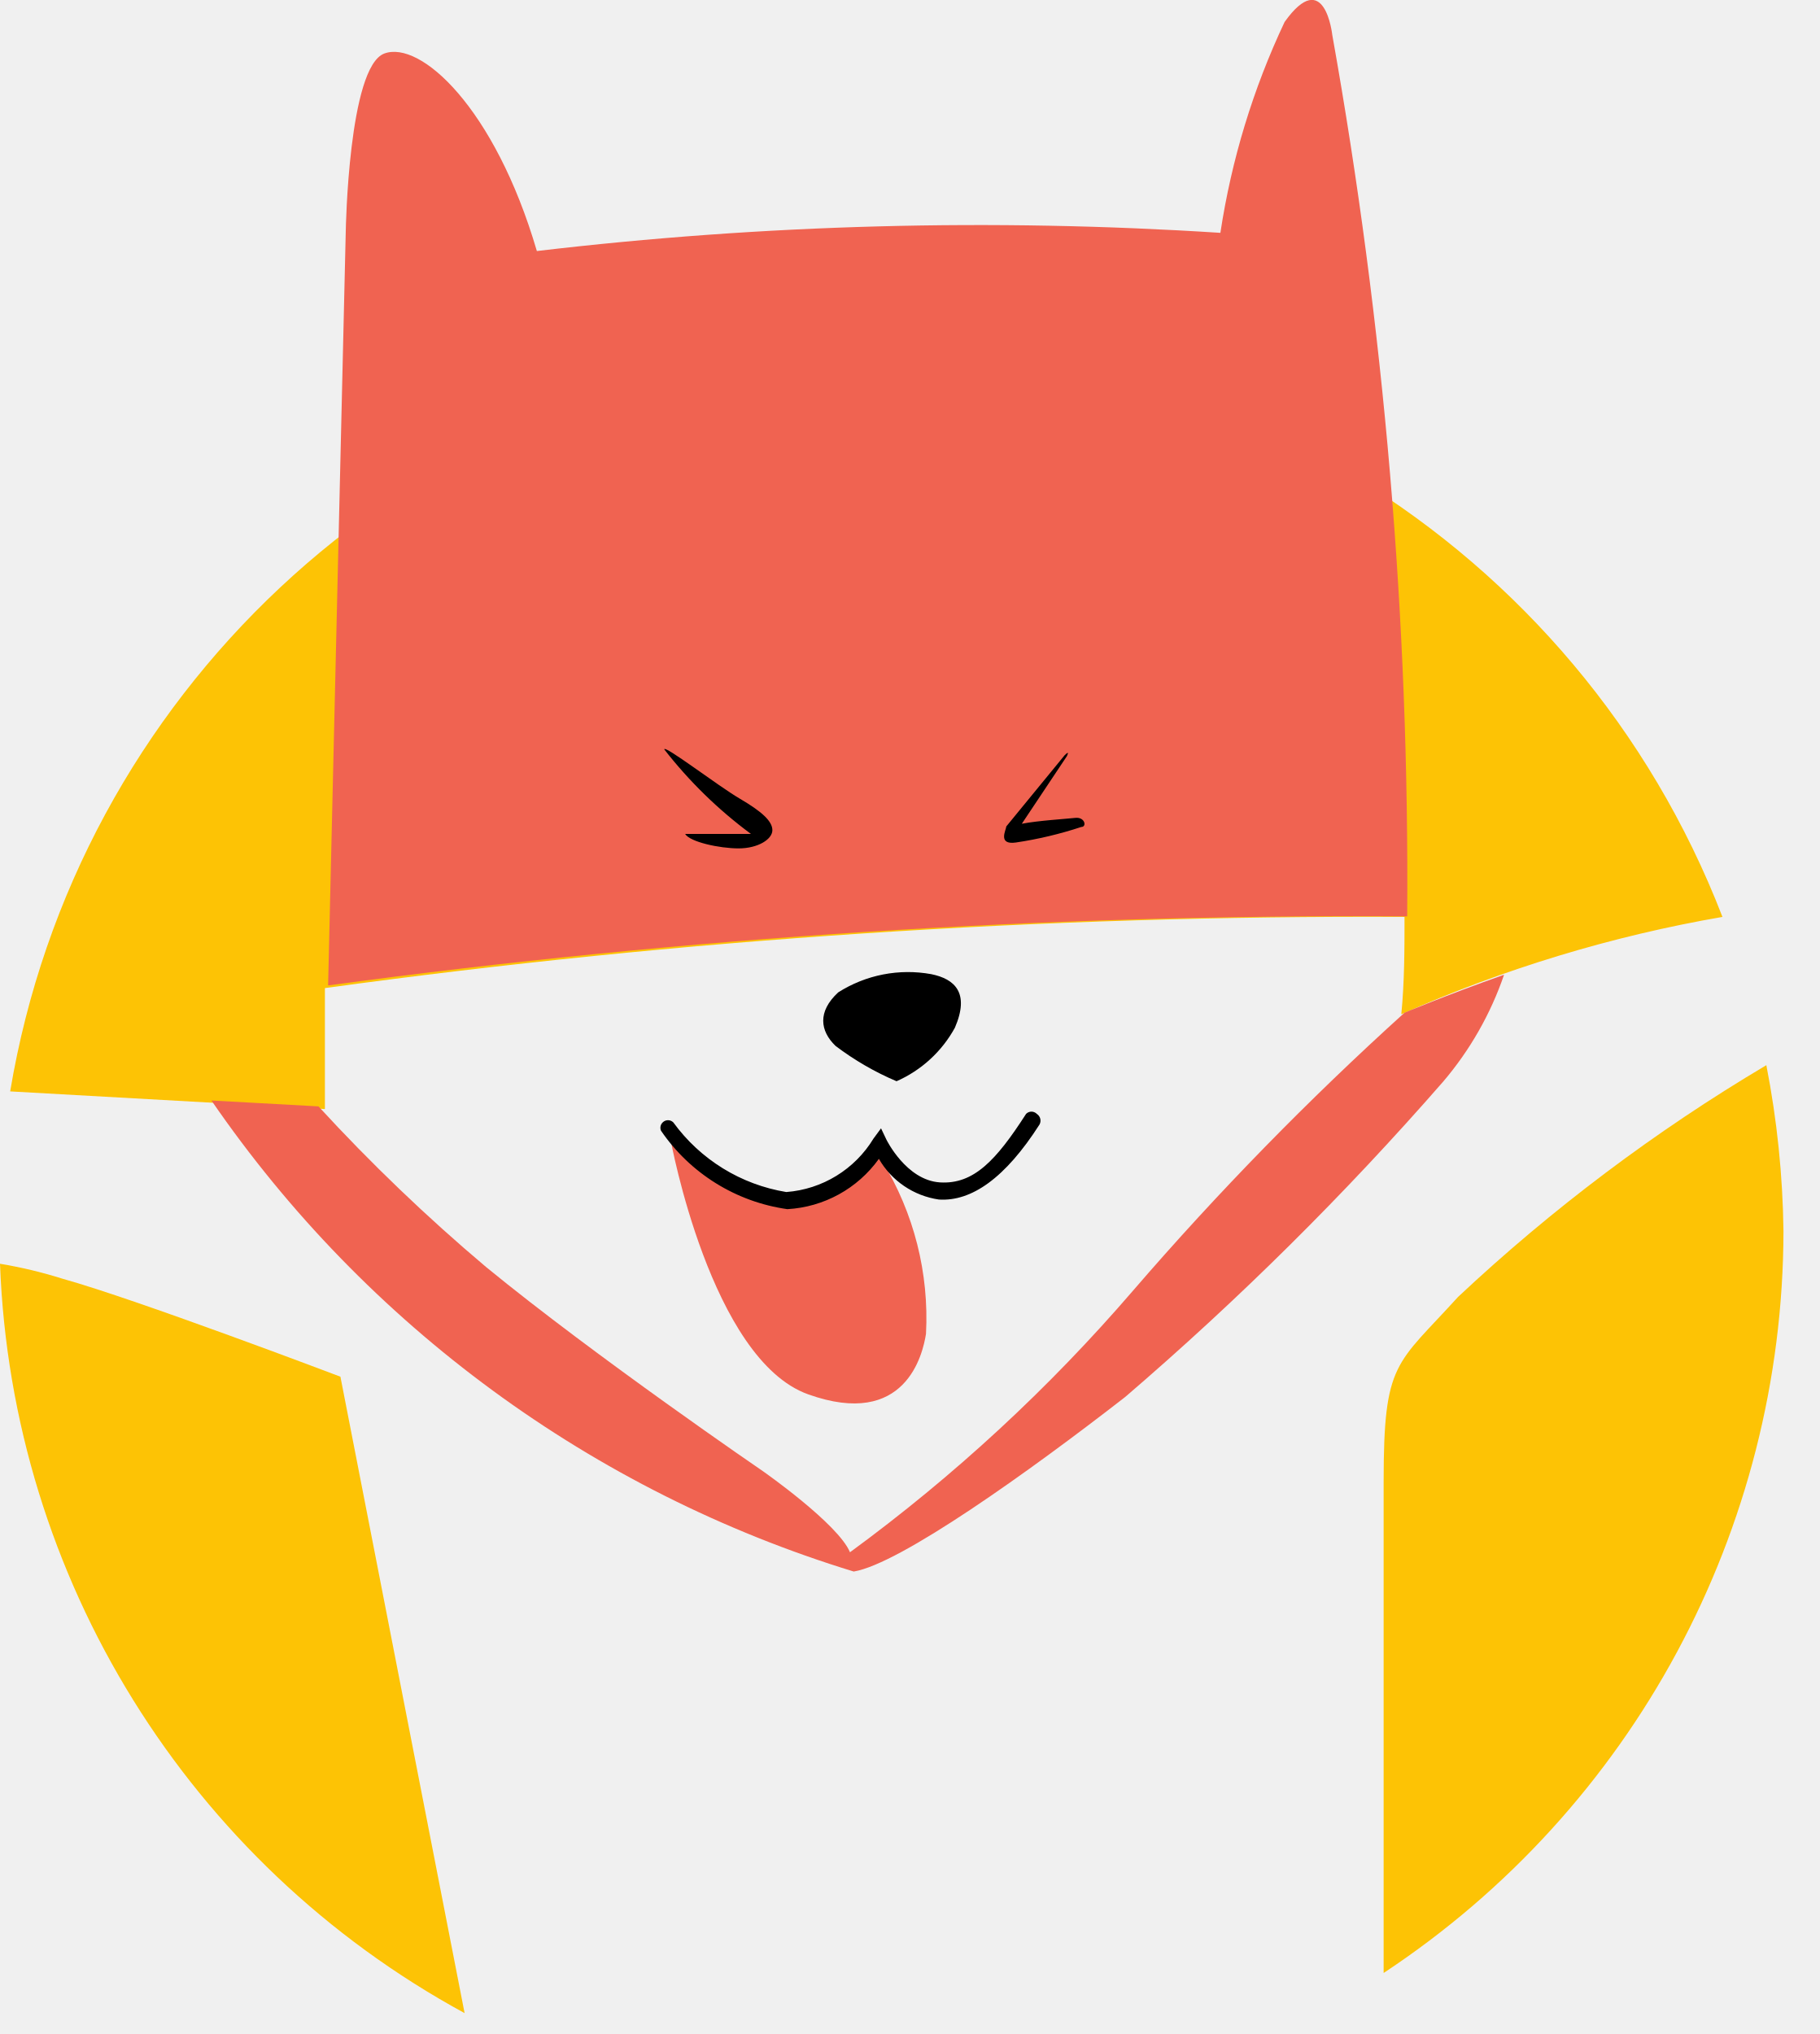
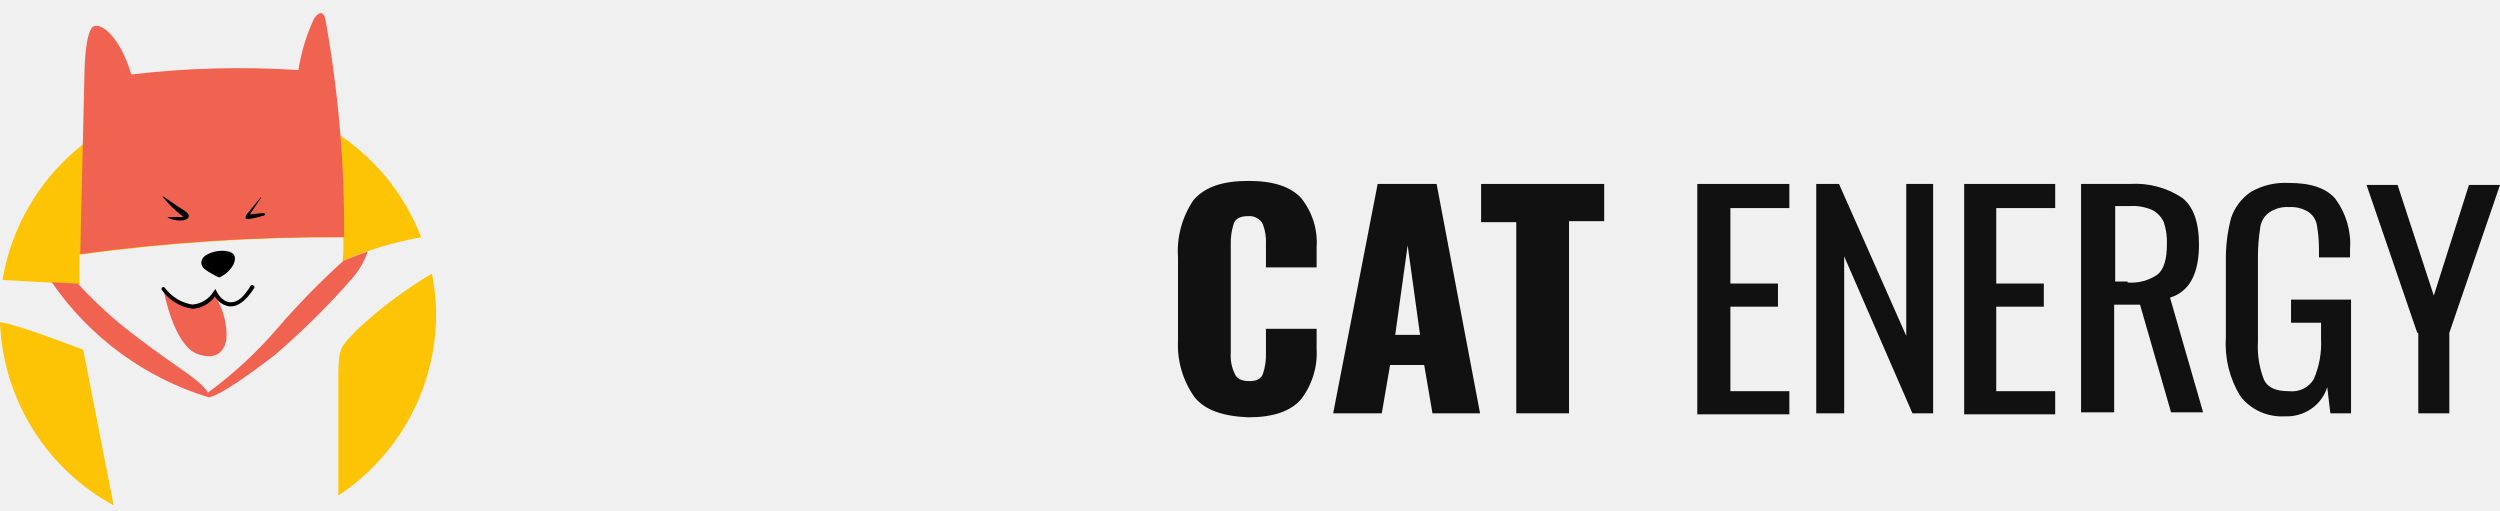
- <svg xmlns="http://www.w3.org/2000/svg" width="34" height="38" fill="none" viewBox="0 0 34 38">
-   <g clip-path="url(#a)">
-     <path fill="#FDC305" d="M6.07 20.72v-2.26a143.265 143.265 0 0 1 20.17-1.33c0 .6 0 1.21-.06 1.82a25.518 25.518 0 0 1 6-1.82A16.67 16.67 0 0 0 .19 20.39l5.88.33ZM27.24 24.23c-1.16 1.28-1.39 1.2-1.39 3.45v9.18A16.64 16.64 0 0 0 33.32 23a17.302 17.302 0 0 0-.32-3.1 33.109 33.109 0 0 0-5.76 4.33ZM6.36 25.72s-3.79-1.44-5.19-1.83A8.541 8.541 0 0 0 0 23.61a16.65 16.65 0 0 0 8.68 14L6.36 25.72Z" />
-     <path fill="#F06351" d="M26.29 17.12A89.799 89.799 0 0 0 24.89.65S24.75-.64 24 .41a14.22 14.22 0 0 0-1.2 3.94 70.34 70.34 0 0 0-12.77.34C9.24 2 7.85.75 7.18 1c-.67.25-.72 3.31-.72 3.31l-.33 14.1a143.211 143.211 0 0 1 20.16-1.29Z" />
-     <path fill="#000" d="M12.41 14c0-.09 1 .68 1.41.92.41.24.61.42.61.59 0 .17-.27.34-.63.34s-.91-.12-1-.27h1.23A8.34 8.34 0 0 1 12.41 14ZM19.89 14.11l-1.09 1.33c0 .06-.17.35.18.3a7.351 7.351 0 0 0 1.22-.29c.11 0 .07-.19-.11-.17-.18.02-.69.05-1 .11l.84-1.26s.07-.13-.04-.02ZM16.75 20.2a2.3 2.3 0 0 0 1.09-1c.28-.65 0-.91-.44-1a2.43 2.43 0 0 0-1.74.34c-.39.36-.34.72-.05 1a5.34 5.34 0 0 0 1.14.66Z" />
-     <path fill="#F06351" d="M16.35 21.45a1.92 1.92 0 0 1-.46.6 1.73 1.73 0 0 1-1 .38 2.15 2.15 0 0 1-1.47-.43 2.3 2.3 0 0 1-.53-.44c-.1-.11-.223-.2-.36-.26 0 0 .75 4.1 2.57 4.75 1.82.65 2.14-.75 2.2-1.13a5.61 5.61 0 0 0-.82-3.23c-.02-.31-.03-.11-.13-.24Z" />
-     <path fill="#000" d="M14.71 22.59a3.44 3.44 0 0 1-2.361-1.466.14.14 0 0 1 .031-.154.14.14 0 0 1 .2 0 3.26 3.26 0 0 0 2.11 1.3 2.09 2.09 0 0 0 1.63-1l.14-.19.1.21s.37.76 1 .8c.63.04 1.05-.41 1.61-1.28a.14.14 0 0 1 .2 0 .15.15 0 0 1 .05.2c-.64 1-1.27 1.44-1.88 1.4a1.549 1.549 0 0 1-1.12-.76 2.26 2.26 0 0 1-1.71.94Z" />
-     <path fill="#F06351" d="M26.24 18.92a58.634 58.634 0 0 0-5.07 5.19A31.633 31.633 0 0 1 15.88 29c-.22-.53-1.62-1.51-1.62-1.51s-3.13-2.14-5.18-3.82a34.139 34.139 0 0 1-3.13-3l-2-.11a22.57 22.57 0 0 0 12 8.8c.86-.14 3.27-1.86 5.07-3.26a58.13 58.13 0 0 0 5.94-5.89 6.15 6.15 0 0 0 1.14-2c-1.1.39-1.86.71-1.86.71Z" />
-   </g>
-   <defs>
-     <clipPath id="a">
-       <path fill="#fff" d="M0 0h33.32v37.61H0z" />
-     </clipPath>
-   </defs>
+ <svg xmlns="http://www.w3.org/2000/svg" width="191" height="39" viewBox="0 0 191 39" fill="none">
+   <path d="M6.07 21.72V19.46C12.754 18.542 19.494 18.098 26.24 18.13C26.24 18.73 26.24 19.34 26.18 19.95C28.098 19.099 30.113 18.488 32.18 18.13C30.863 14.722 28.462 11.841 25.347 9.931C22.232 8.021 18.576 7.186 14.941 7.557C11.306 7.927 7.894 9.482 5.229 11.981C2.563 14.48 0.793 17.786 0.19 21.39L6.07 21.72Z" fill="#FDC305" />
+   <path d="M27.24 25.23C26.08 26.51 25.85 26.43 25.85 28.68C25.85 29.59 25.85 33.58 25.85 37.86C28.142 36.346 30.024 34.288 31.328 31.869C32.632 29.451 33.316 26.747 33.32 24C33.307 22.959 33.2 21.922 33 20.9C30.928 22.13 28.997 23.581 27.24 25.23Z" fill="#FDC305" />
+   <path d="M6.36 26.72C6.36 26.72 2.57 25.28 1.17 24.89C0.787 24.769 0.396 24.676 0 24.61C0.108 27.496 0.966 30.304 2.487 32.759C4.009 35.213 6.143 37.23 8.68 38.61L6.36 26.72Z" fill="#FDC305" />
+   <path d="M26.29 18.12C26.331 12.599 25.862 7.085 24.89 1.65C24.89 1.65 24.75 0.36 24 1.41C23.411 2.658 23.007 3.985 22.8 5.35C18.542 5.076 14.268 5.19 10.03 5.69C9.24 3 7.85 1.75 7.18 2C6.51 2.25 6.46 5.31 6.46 5.31L6.13 19.41C12.811 18.506 19.548 18.075 26.29 18.12Z" fill="#F06351" />
+   <path d="M12.41 15C12.41 14.91 13.41 15.68 13.82 15.92C14.23 16.16 14.43 16.34 14.43 16.51C14.43 16.68 14.16 16.85 13.8 16.85C13.44 16.85 12.89 16.73 12.8 16.58H14.03C13.421 16.129 12.876 15.598 12.41 15Z" fill="black" />
+   <path d="M19.89 15.11L18.8 16.44C18.8 16.5 18.63 16.79 18.98 16.74C19.394 16.678 19.802 16.581 20.2 16.45C20.31 16.45 20.27 16.26 20.09 16.28C19.91 16.3 19.4 16.33 19.09 16.39L19.93 15.13C19.93 15.13 20 15 19.89 15.11Z" fill="black" />
+   <path d="M16.75 21.2C17.213 20.996 17.597 20.644 17.84 20.2C18.12 19.55 17.84 19.29 17.4 19.2C16.798 19.09 16.177 19.212 15.66 19.54C15.27 19.9 15.32 20.26 15.61 20.54C15.961 20.806 16.344 21.028 16.75 21.2Z" fill="black" />
+   <path d="M16.35 22.45C16.238 22.678 16.082 22.883 15.89 23.05C15.605 23.279 15.255 23.412 14.89 23.43C14.364 23.472 13.841 23.319 13.42 23C13.222 22.881 13.044 22.732 12.89 22.56C12.79 22.449 12.667 22.36 12.53 22.3C12.53 22.3 13.28 26.4 15.1 27.05C16.92 27.7 17.24 26.3 17.3 25.92C17.36 24.785 17.074 23.659 16.48 22.69C16.46 22.38 16.45 22.58 16.35 22.45Z" fill="#F06351" />
+   <path d="M14.71 23.59C14.245 23.525 13.799 23.365 13.398 23.121C12.998 22.877 12.651 22.553 12.38 22.17C12.367 22.157 12.356 22.141 12.349 22.124C12.342 22.107 12.338 22.089 12.338 22.07C12.338 22.051 12.342 22.033 12.349 22.016C12.356 21.999 12.367 21.983 12.38 21.97C12.393 21.957 12.409 21.946 12.426 21.939C12.443 21.932 12.461 21.928 12.48 21.928C12.499 21.928 12.517 21.932 12.534 21.939C12.551 21.946 12.567 21.957 12.58 21.97C13.085 22.664 13.843 23.131 14.69 23.27C15.022 23.245 15.343 23.141 15.626 22.967C15.91 22.793 16.148 22.554 16.32 22.27L16.46 22.08L16.56 22.29C16.56 22.29 16.93 23.05 17.56 23.09C18.19 23.13 18.61 22.68 19.17 21.81C19.183 21.797 19.199 21.786 19.216 21.779C19.233 21.772 19.251 21.768 19.27 21.768C19.289 21.768 19.307 21.772 19.324 21.779C19.341 21.786 19.357 21.797 19.37 21.81C19.402 21.831 19.425 21.863 19.435 21.9C19.444 21.937 19.439 21.977 19.42 22.01C18.78 23.01 18.15 23.45 17.54 23.41C17.308 23.376 17.087 23.29 16.893 23.159C16.699 23.027 16.537 22.853 16.42 22.65C16.223 22.924 15.968 23.151 15.672 23.314C15.376 23.477 15.047 23.571 14.71 23.59Z" fill="black" />
+   <path d="M26.24 19.92C24.445 21.544 22.751 23.277 21.17 25.11C19.599 26.936 17.824 28.577 15.88 30C15.66 29.47 14.26 28.49 14.26 28.49C14.26 28.49 11.13 26.35 9.08 24.67C7.974 23.737 6.929 22.735 5.95 21.67L3.95 21.56C6.84 25.765 11.07 28.868 15.95 30.36C16.81 30.22 19.22 28.5 21.02 27.1C23.139 25.282 25.124 23.313 26.96 21.21C27.462 20.621 27.849 19.942 28.1 19.21C27 19.6 26.24 19.92 26.24 19.92Z" fill="#F06351" />
+   <path d="M91.264 30.346C90.37 29.085 89.925 27.573 90 26.042V19.662C89.892 18.115 90.308 16.576 91.186 15.281C92.055 14.282 93.398 13.821 95.374 13.821C97.35 13.821 98.614 14.282 99.404 15.127C100.263 16.198 100.685 17.539 100.59 18.894V20.431H96.718V18.663C96.749 18.14 96.668 17.617 96.481 17.126C96.38 16.928 96.221 16.763 96.024 16.654C95.827 16.544 95.6 16.494 95.374 16.511C94.821 16.511 94.426 16.665 94.268 17.049C94.089 17.595 94.009 18.167 94.031 18.74V26.964C93.989 27.52 94.098 28.076 94.347 28.578C94.505 28.962 94.9 29.116 95.453 29.116C96.006 29.116 96.322 28.962 96.481 28.578C96.66 28.059 96.74 27.512 96.718 26.964V25.119H100.59V26.657C100.67 28.033 100.251 29.393 99.404 30.5C98.614 31.422 97.271 31.883 95.374 31.883C93.477 31.806 92.055 31.345 91.264 30.346Z" fill="#111111" />
+   <path d="M105.253 14.053H109.757L113.077 31.577H109.441L108.809 27.888H106.201L105.569 31.577H101.854L105.253 14.053ZM108.493 25.582L107.545 18.741L106.596 25.582H108.493Z" fill="#111111" />
+   <path d="M115.843 16.973H113.156V14.053H122.56V16.896H119.873V31.577H115.843V16.973Z" fill="#111111" />
+   <path d="M136.707 14.053V15.897H132.202V21.662H135.837V23.43H132.202V29.886H136.707V31.654H129.673V14.053H136.707Z" fill="#111111" />
+   <path d="M138.761 14.053H140.5L145.637 25.659V14.053H147.692V31.577H146.111L140.895 19.587V31.577H138.761V14.053Z" fill="#111111" />
+   <path d="M150.063 14.053H157.017V15.897H152.513V21.662H156.148V23.43H152.513V29.886H157.017V31.654H150.063V14.053Z" fill="#111111" />
+   <path d="M162.707 14.053C164.137 13.957 165.559 14.336 166.738 15.129C167.607 15.821 168.002 17.05 168.002 18.665C168.002 20.893 167.291 22.277 165.79 22.738L168.318 31.5H165.869L163.498 23.276H161.522V31.5H158.993V14.053H162.707ZM162.549 21.585C163.364 21.651 164.176 21.433 164.841 20.97C165.315 20.586 165.552 19.817 165.552 18.665C165.574 18.092 165.494 17.52 165.315 16.974C165.137 16.582 164.832 16.258 164.446 16.051C163.902 15.81 163.304 15.704 162.707 15.744H161.601V21.508H162.549V21.585Z" fill="#111111" />
+   <path d="M171.164 30.27C170.342 28.926 169.956 27.373 170.057 25.812V19.971C170.038 18.857 170.17 17.746 170.452 16.666C170.717 15.859 171.244 15.158 171.954 14.668C172.836 14.159 173.854 13.919 174.878 13.976C176.538 13.976 177.723 14.36 178.434 15.206C179.252 16.322 179.644 17.681 179.541 19.049V19.663H177.17V19.125C177.173 18.482 177.12 17.839 177.012 17.204C176.945 16.803 176.718 16.443 176.379 16.205C175.935 15.921 175.408 15.786 174.878 15.82C174.311 15.785 173.75 15.949 173.297 16.282C173.111 16.434 172.959 16.622 172.851 16.833C172.742 17.044 172.679 17.275 172.665 17.511C172.561 18.198 172.508 18.892 172.507 19.587V26.12C172.449 27.115 172.61 28.111 172.981 29.041C173.297 29.655 173.93 29.886 174.878 29.886C175.252 29.931 175.632 29.868 175.97 29.704C176.307 29.54 176.587 29.282 176.775 28.964C177.192 27.992 177.381 26.941 177.328 25.889V24.659H175.036V22.892H179.62V31.577H178.039L177.802 29.578C177.595 30.248 177.163 30.831 176.576 31.235C175.989 31.639 175.28 31.841 174.562 31.808C173.909 31.845 173.256 31.724 172.663 31.456C172.07 31.187 171.555 30.78 171.164 30.27Z" fill="#111111" />
+   <path d="M184.678 25.429L180.805 14.131H183.176L185.942 22.585L188.629 14.131H191L187.128 25.429V31.578H184.757V25.429H184.678Z" fill="#111111" />
</svg>
